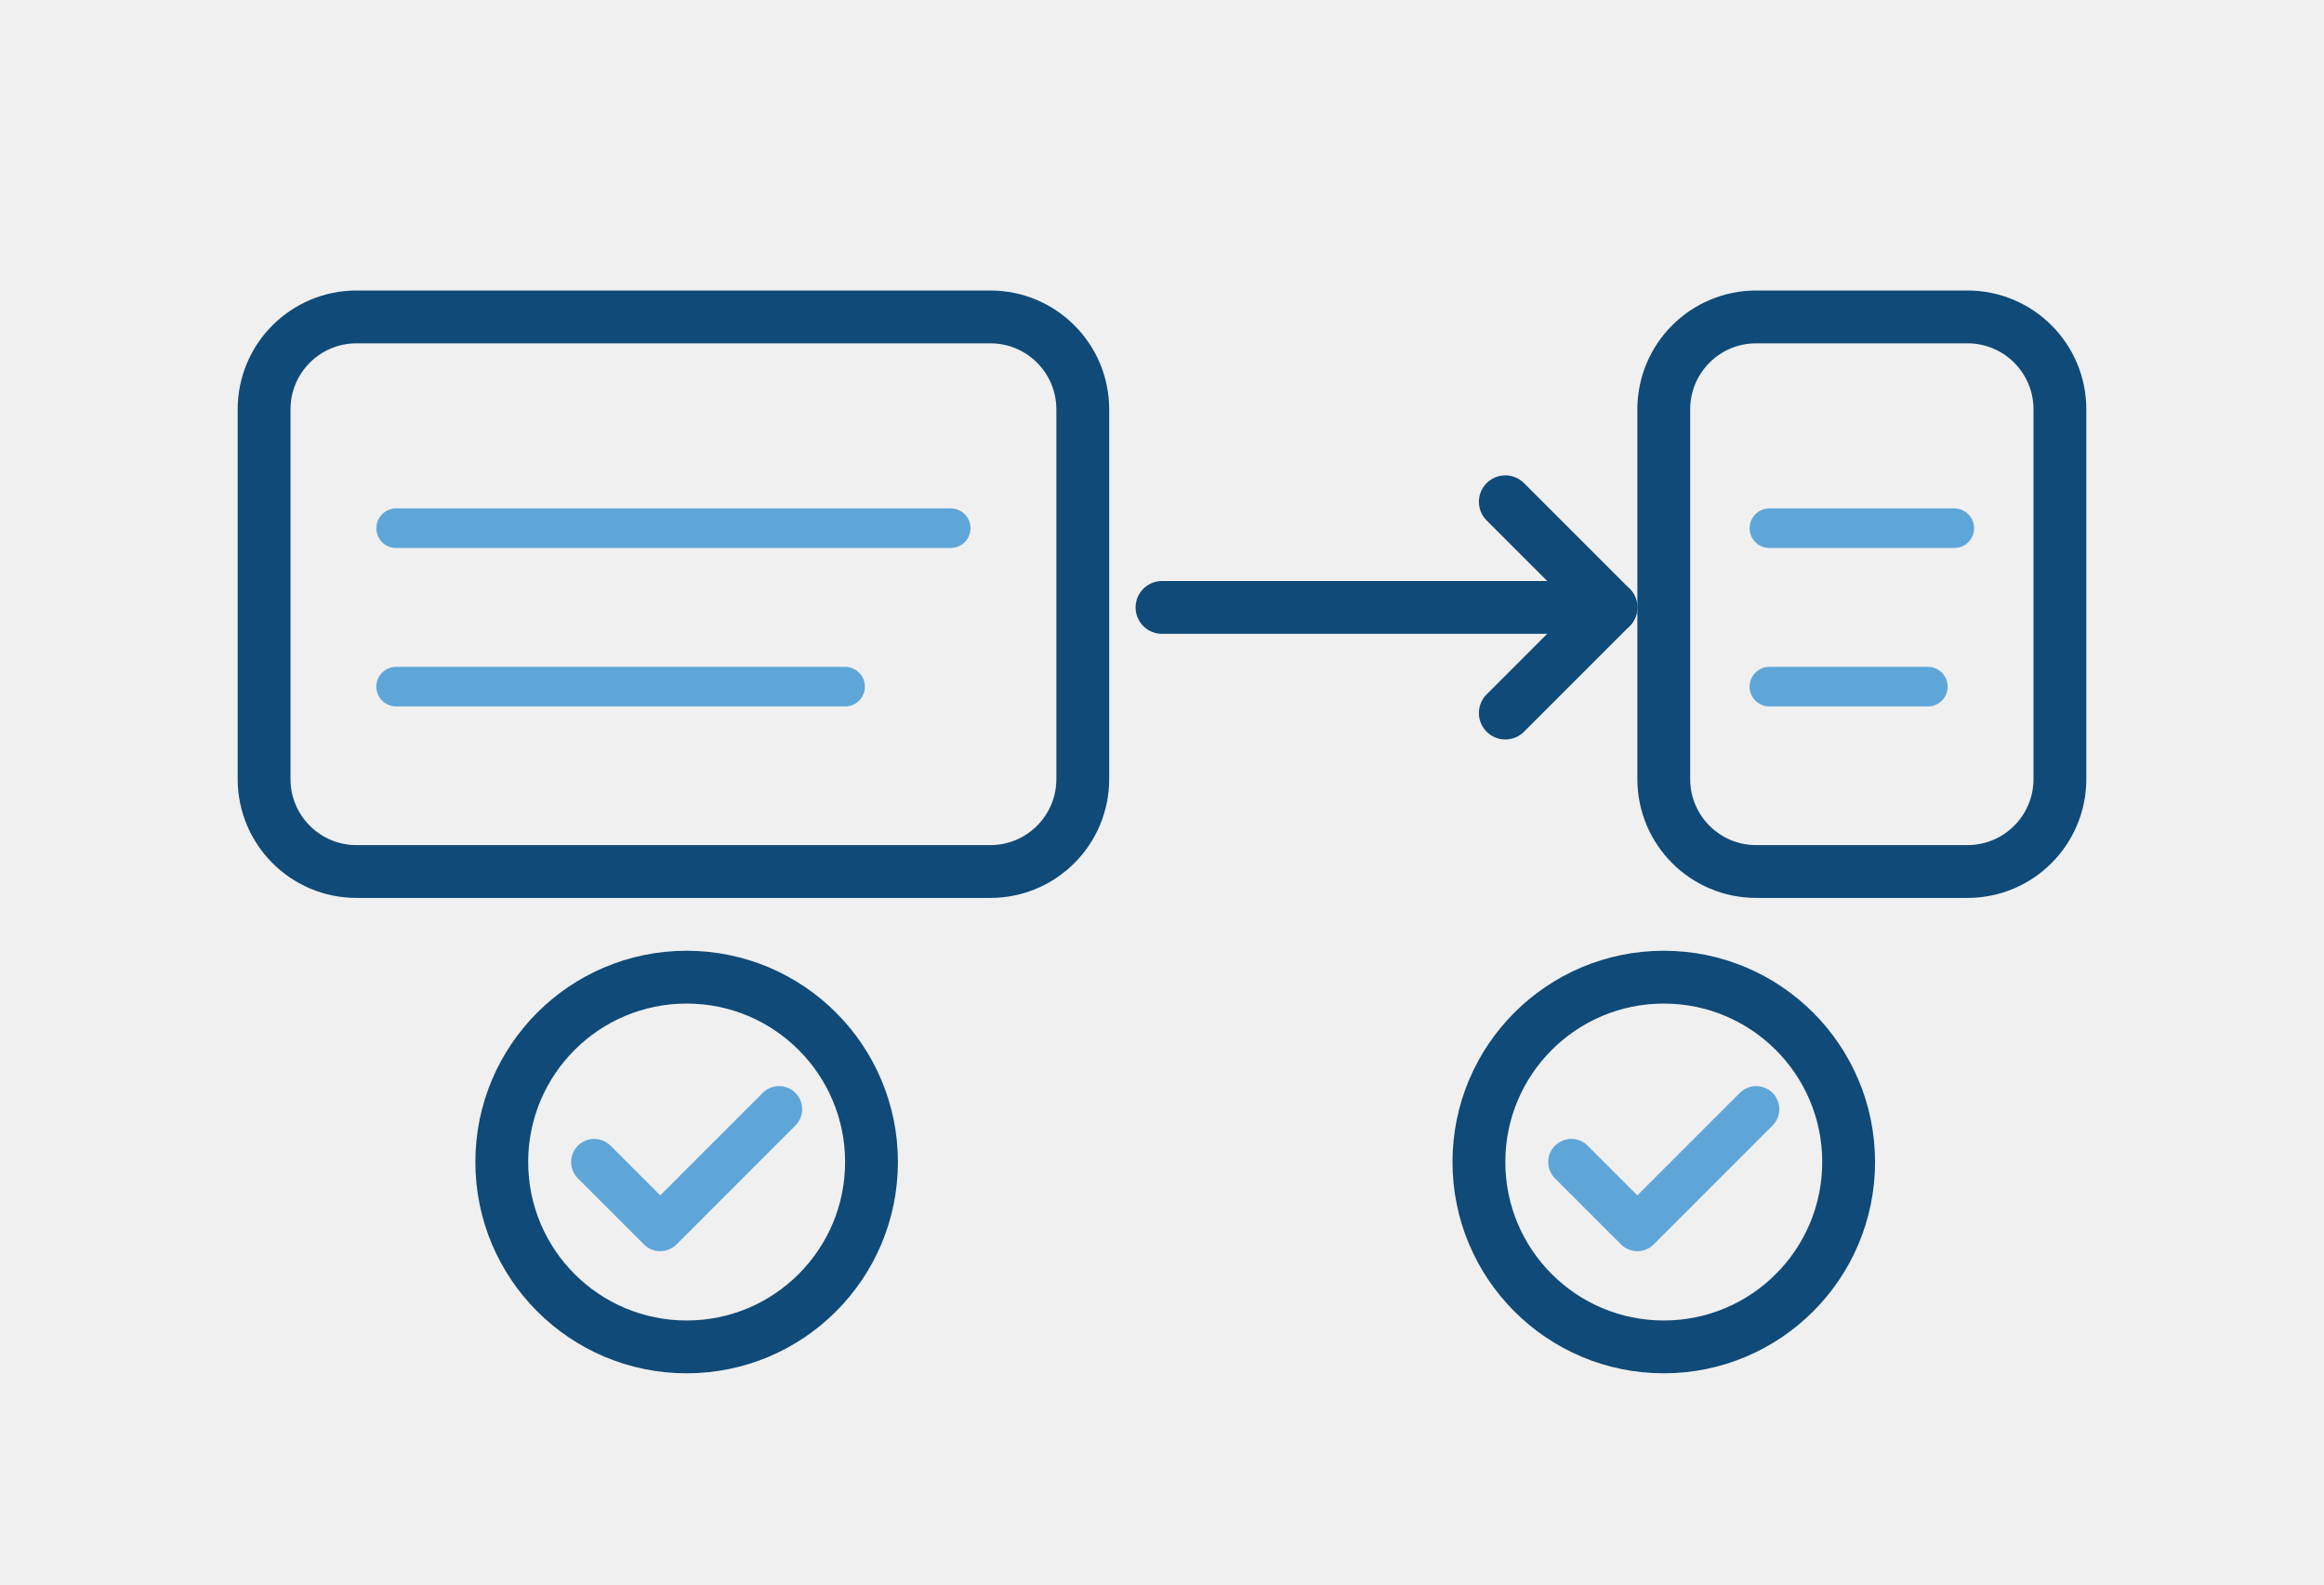
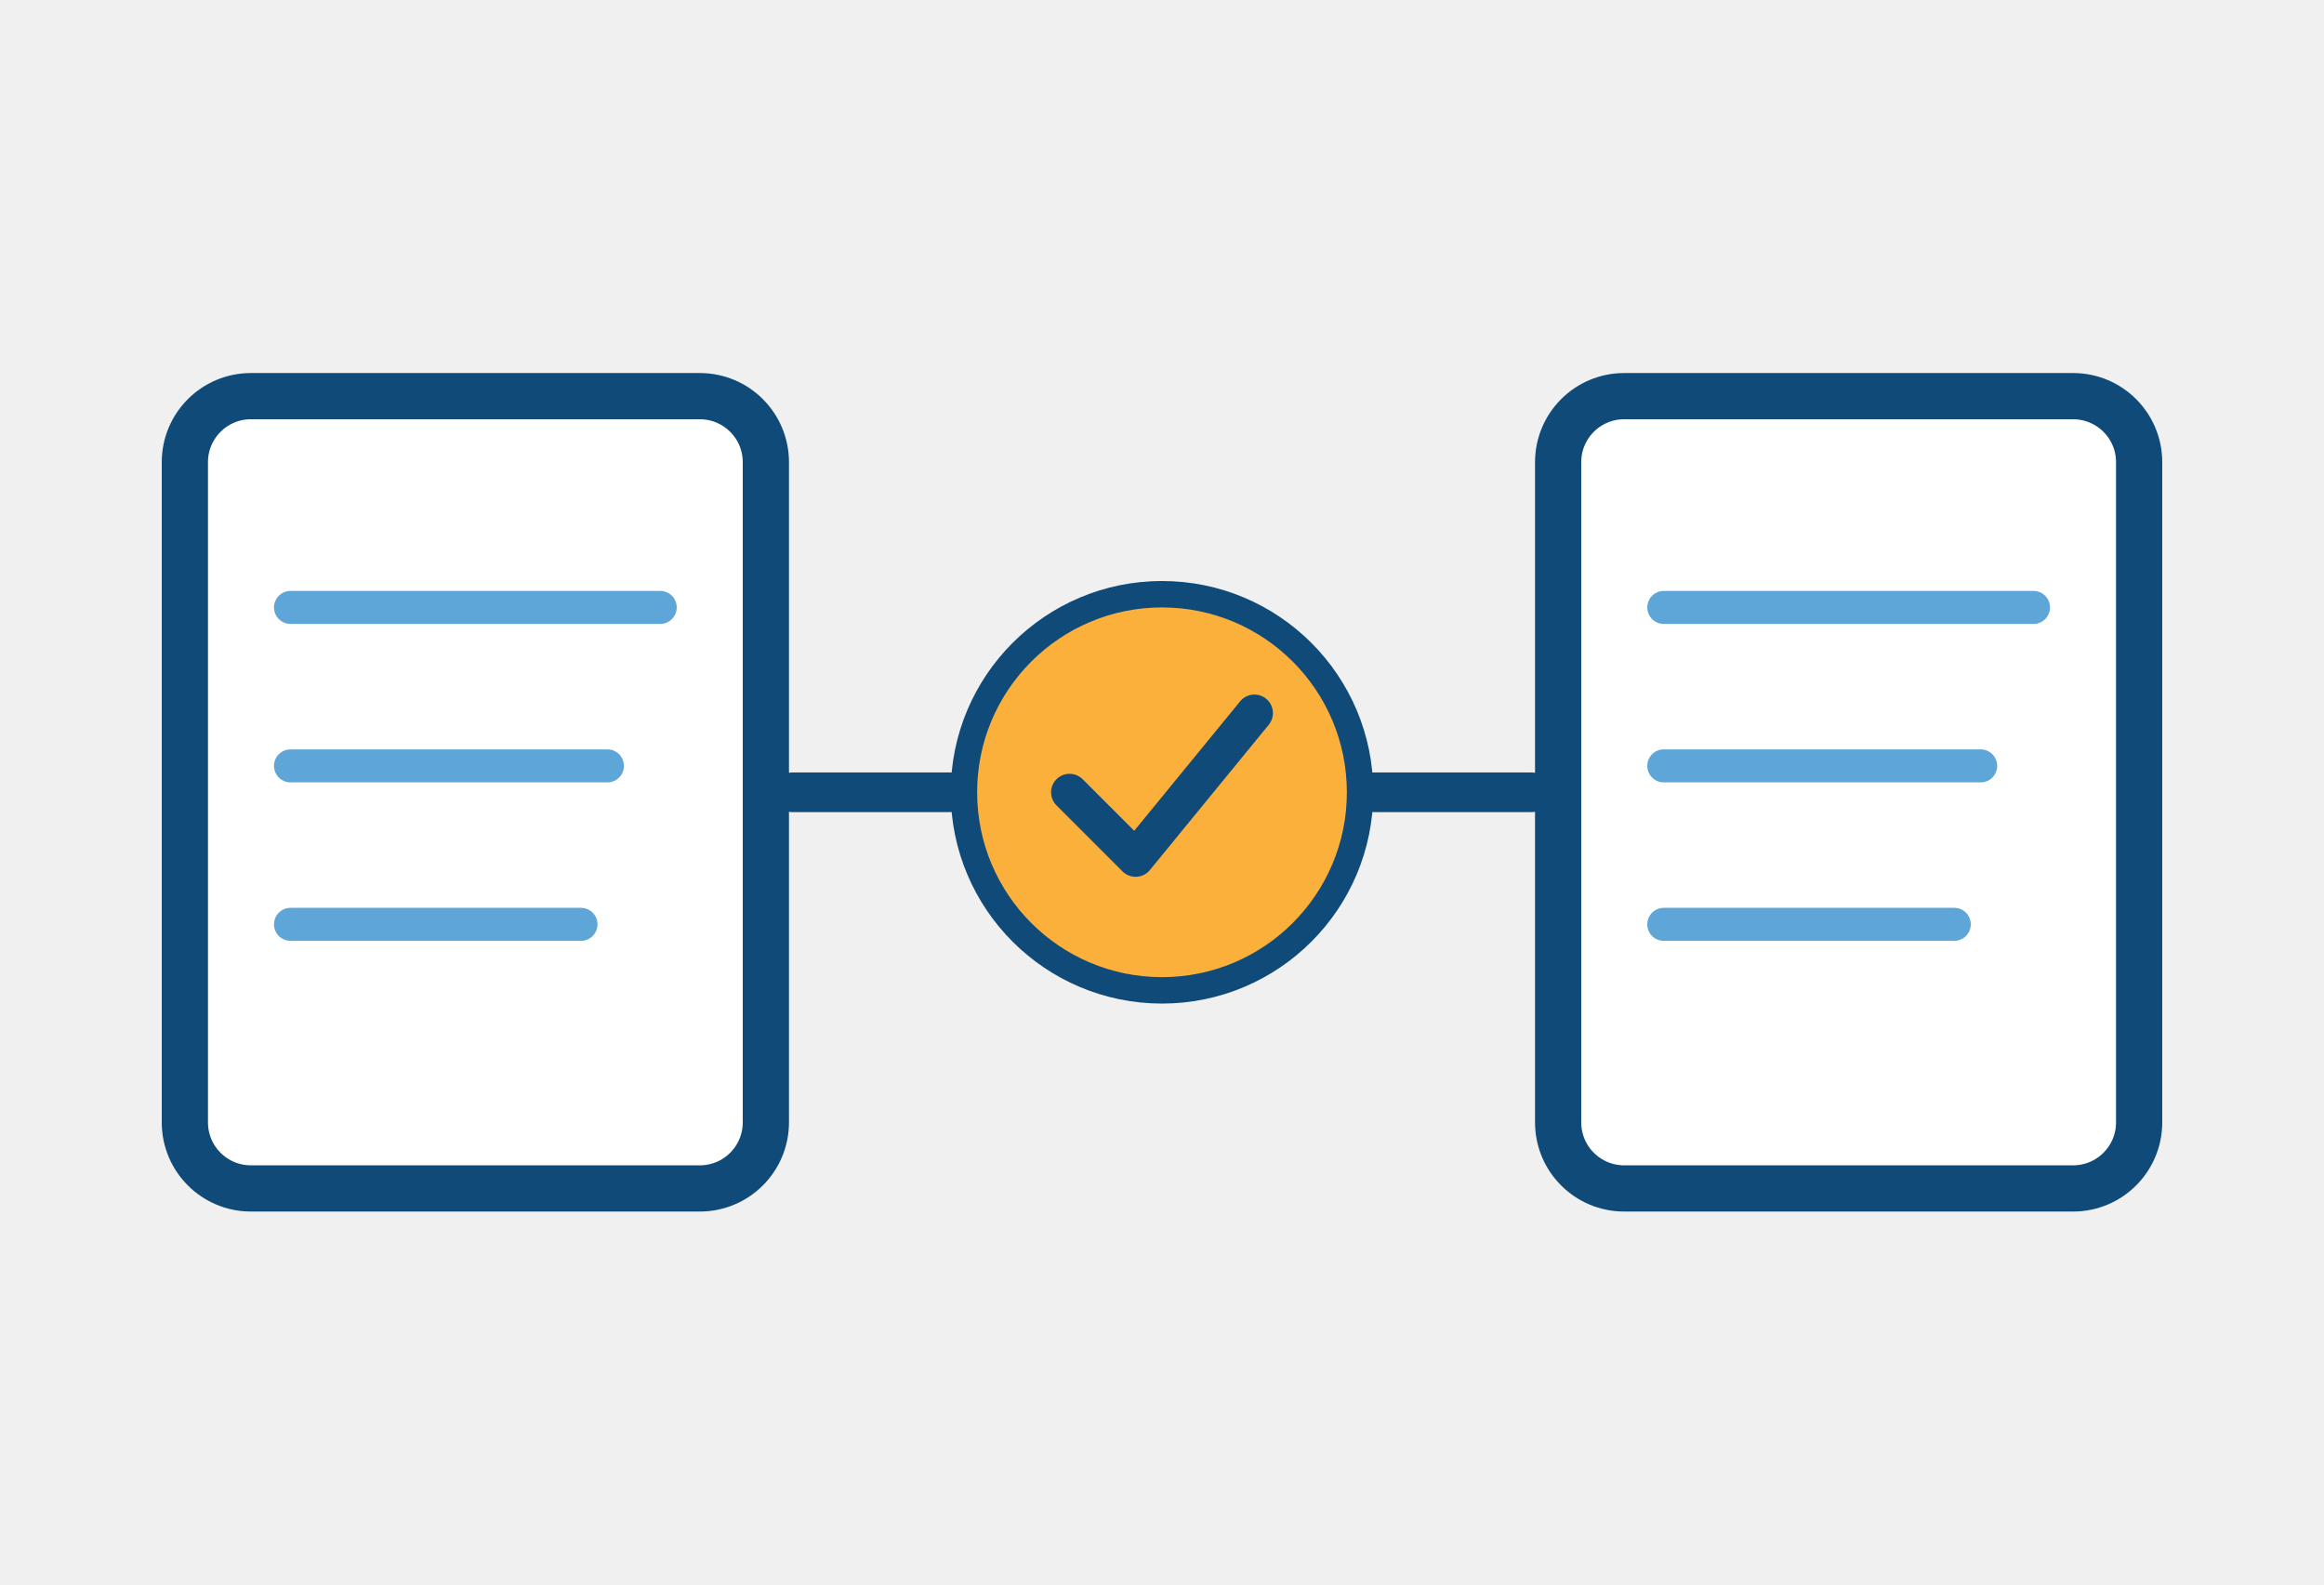
<svg xmlns="http://www.w3.org/2000/svg" width="176" height="120" viewBox="0 0 176 120" fill="none">
-   <rect x="20" y="24" width="62" height="42" rx="7" stroke="#0F4A78" stroke-width="4" />
-   <path d="M30 40H72M30 52H64" stroke="#5FA6D8" stroke-width="3" stroke-linecap="round" />
-   <path d="M88 46H122" stroke="#0F4A78" stroke-width="4" stroke-linecap="round" />
-   <path d="M114 38L122 46L114 54" stroke="#0F4A78" stroke-width="4" stroke-linecap="round" stroke-linejoin="round" />
-   <rect x="126" y="24" width="30" height="42" rx="7" stroke="#0F4A78" stroke-width="4" />
-   <path d="M134 40H148M134 52H146" stroke="#5FA6D8" stroke-width="3" stroke-linecap="round" />
-   <circle cx="52" cy="88" r="14" stroke="#0F4A78" stroke-width="4" />
-   <path d="M45 88L50 93L59 84" stroke="#5FA6D8" stroke-width="3.5" stroke-linecap="round" stroke-linejoin="round" />
-   <circle cx="126" cy="88" r="14" stroke="#0F4A78" stroke-width="4" />
-   <path d="M119 88L124 93L133 84" stroke="#5FA6D8" stroke-width="3.5" stroke-linecap="round" stroke-linejoin="round" />
+   <rect x="14" y="30" width="44" height="60" rx="5" fill="#ffffff" stroke="#0F4A78" stroke-width="3.5" />
+   <path d="M22 46H50M22 58H46M22 70H44" stroke="#5FA6D8" stroke-width="2.5" stroke-linecap="round" />
+   <rect x="118" y="30" width="44" height="60" rx="5" fill="#ffffff" stroke="#0F4A78" stroke-width="3.5" />
+   <path d="M126 46H154M126 58H150M126 70H148" stroke="#5FA6D8" stroke-width="2.5" stroke-linecap="round" />
+   <path d="M60 60H72" stroke="#0F4A78" stroke-width="3" stroke-linecap="round" />
+   <path d="M104 60H116" stroke="#0F4A78" stroke-width="3" stroke-linecap="round" />
+   <circle cx="88" cy="60" r="15" fill="#fbb03b" stroke="#0F4A78" stroke-width="2" />
+   <path d="M81 60L86 65L95 54" stroke="#0F4A78" stroke-width="2.8" stroke-linecap="round" stroke-linejoin="round" />
</svg>
